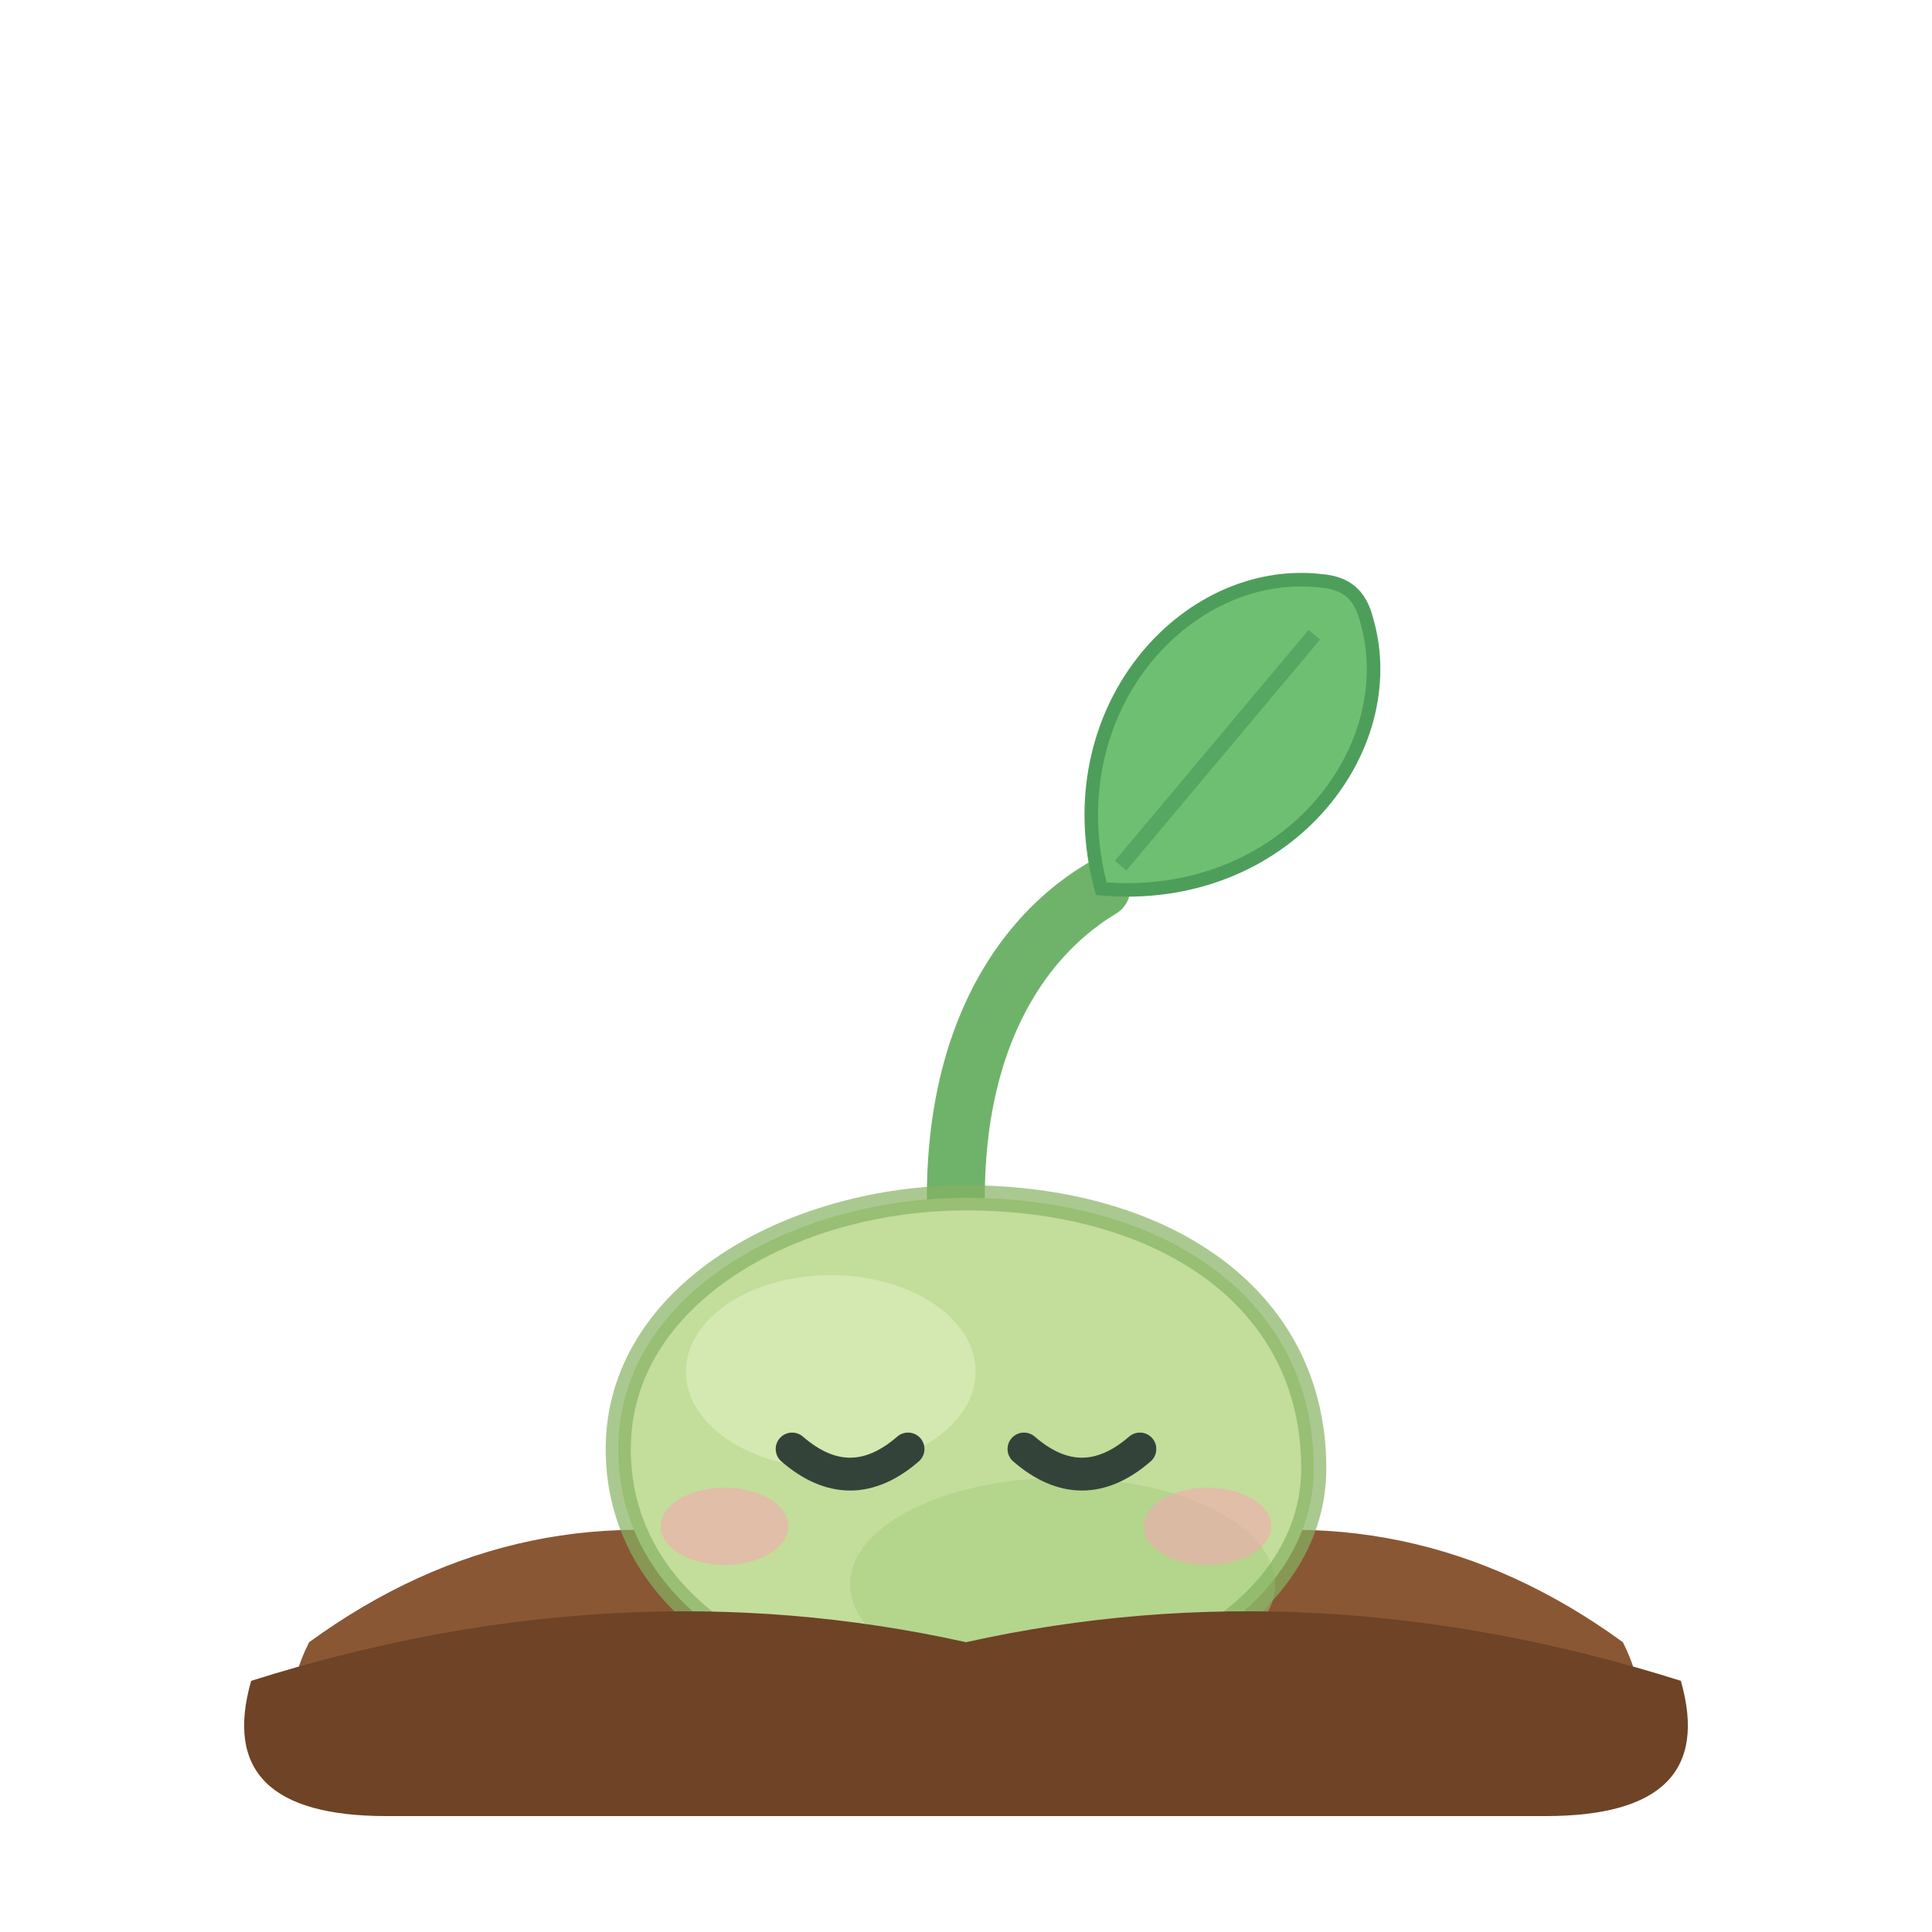
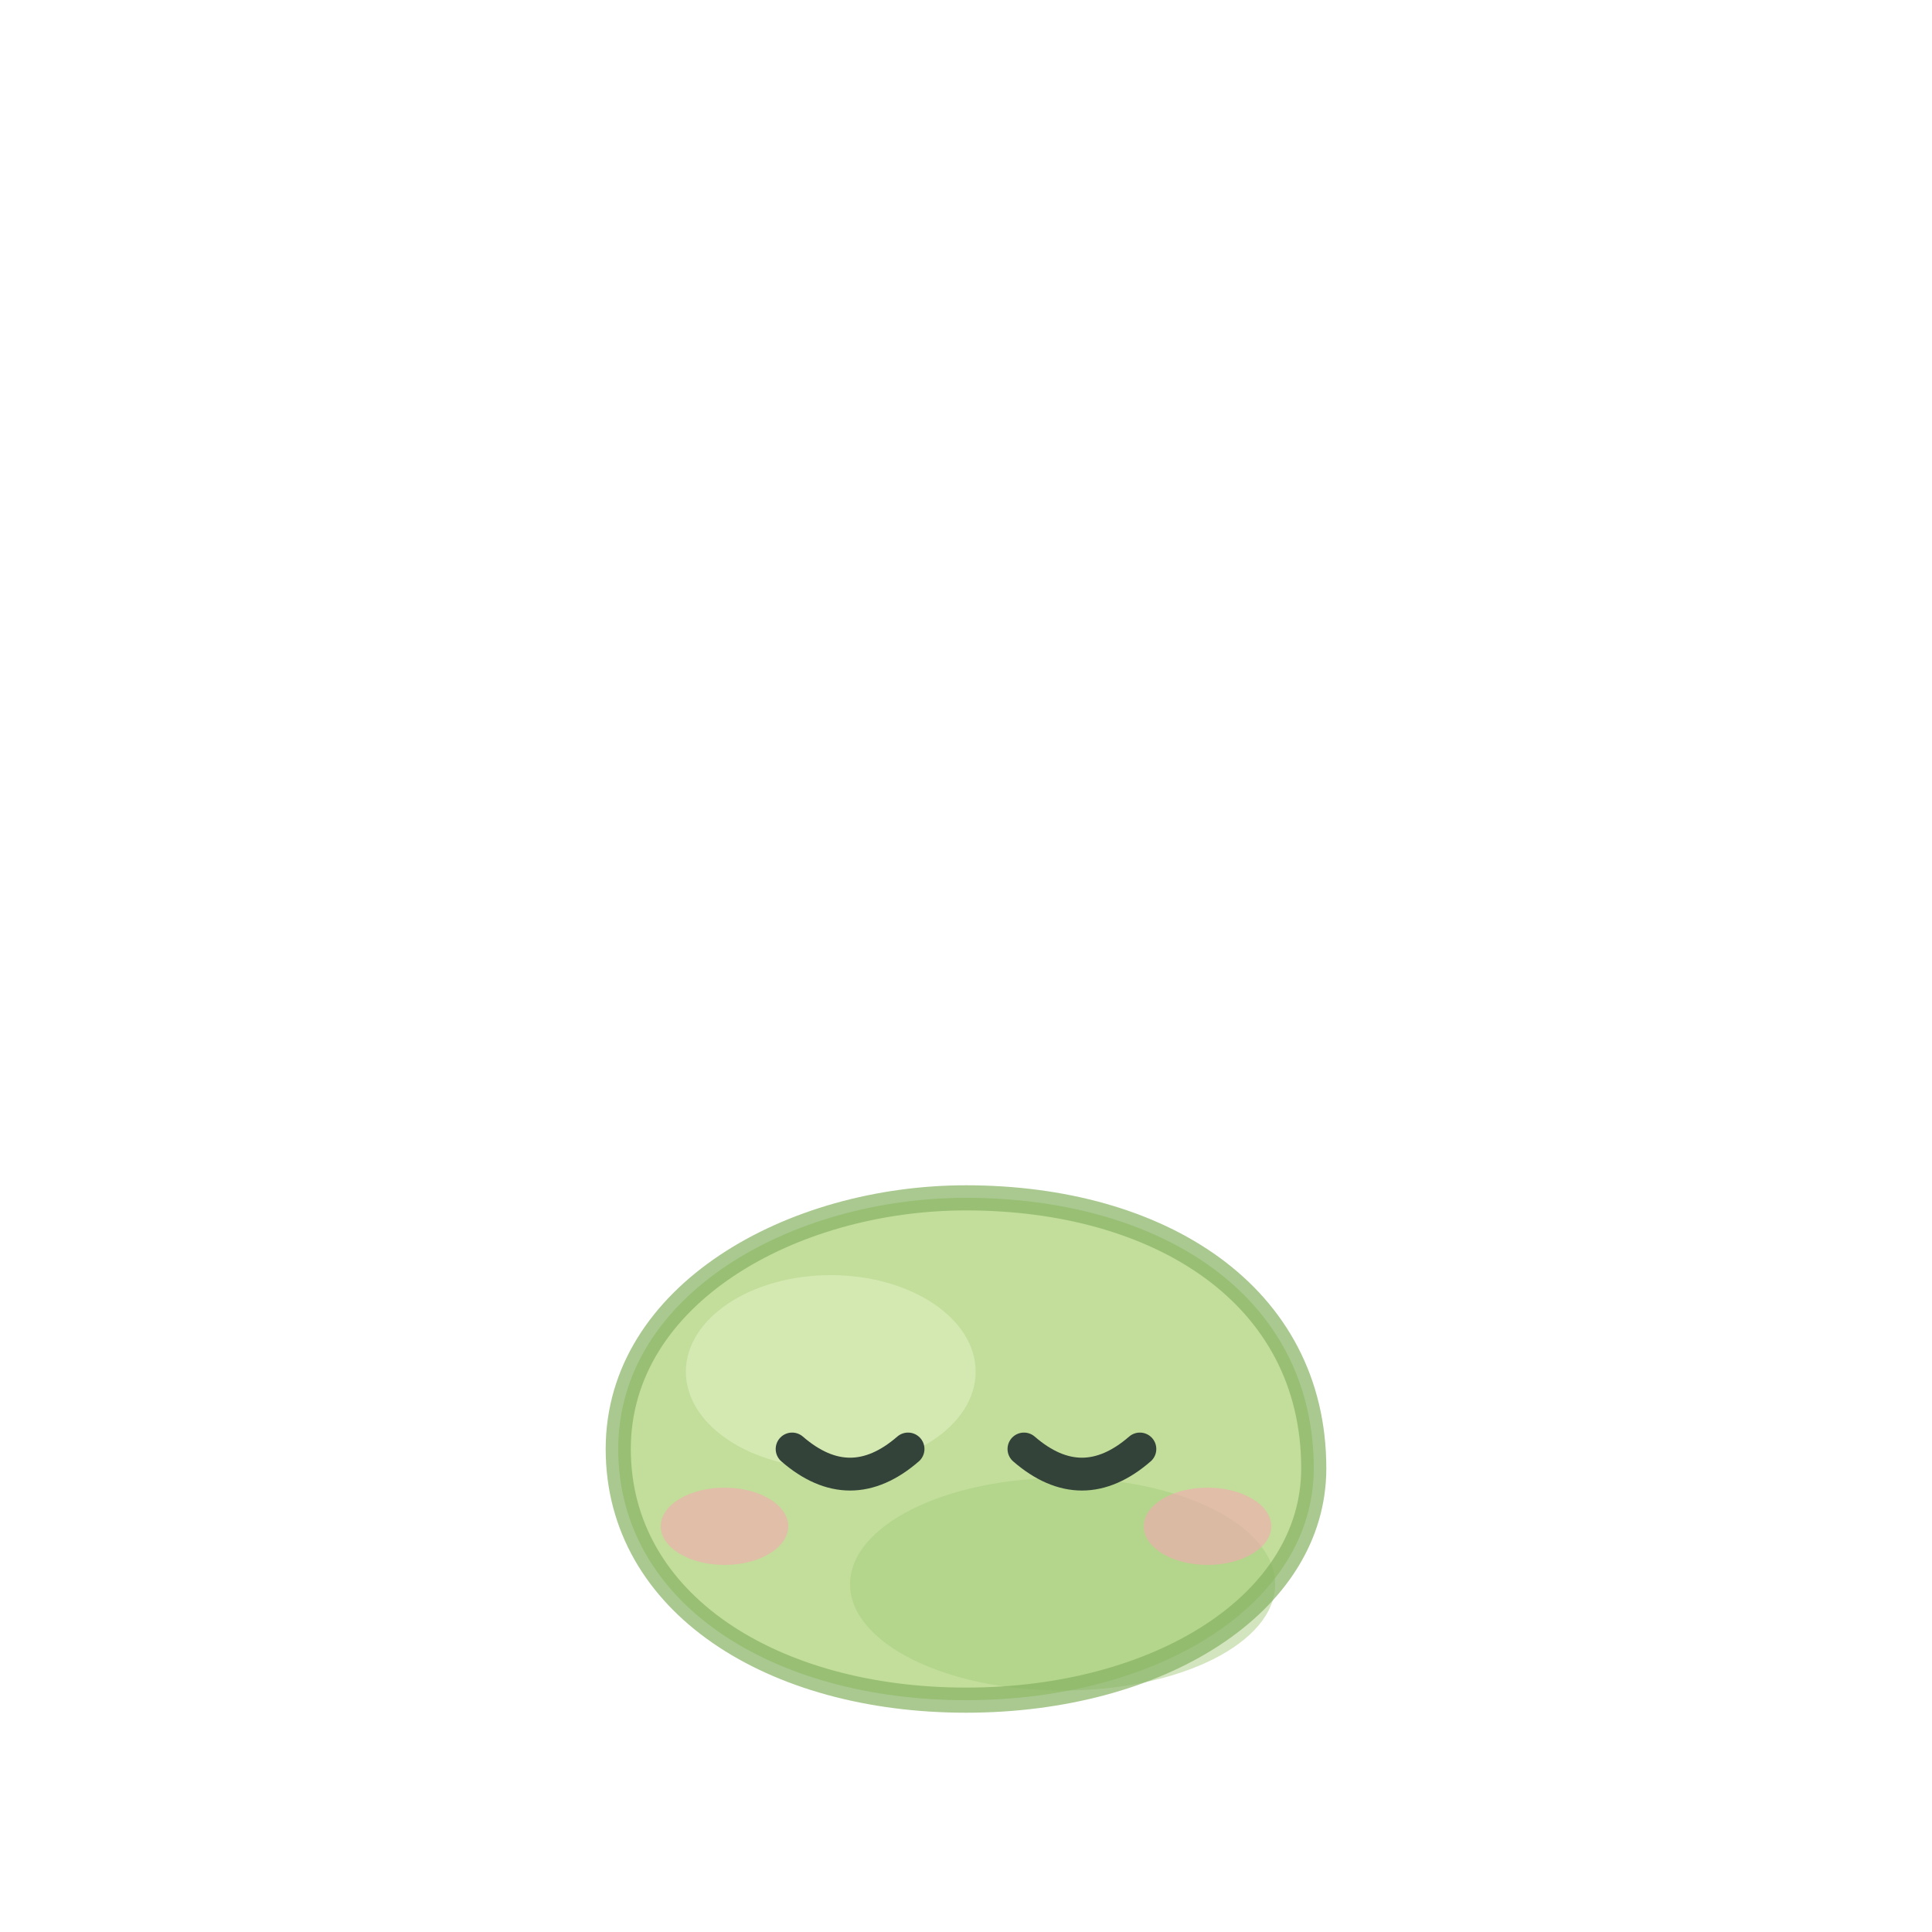
- <svg xmlns="http://www.w3.org/2000/svg" xmlns:xlink="http://www.w3.org/1999/xlink" viewBox="0 0 100 100">
-   <defs>
-     <g id="m2">
-       <path d="M0,0 C-10,-7 -9.5,-20 -2,-25 C-.6,-26 .6,-26 2,-25 C9.5,-20 10,-7 0,0 Z" fill="#6fbf73" stroke="#4e9e5b" stroke-width=".9" />
-       <path d="M0,-2 L0,-22" stroke="#3e8f50" stroke-width="1" opacity=".5" fill="none" />
-     </g>
-   </defs>
-   <ellipse cx="50" cy="87" rx="28" ry="5" fill="#5a3a22" opacity=".16" />
-   <path d="M16,85 Q27,77 40,80 Q50,75 60,80 Q73,77 84,85 Q87,91 79,91 L21,91 Q13,91 16,85 Z" fill="#8a5734" />
-   <path d="M50,68 C48,56 52,49 57,46" fill="none" stroke="#6fb36a" stroke-width="3" stroke-linecap="round" />
-   <use xlink:href="#m2" transform="translate(57,46) rotate(40) scale(.78)" />
+ <svg xmlns="http://www.w3.org/2000/svg" viewBox="0 0 100 100">
  <path d="M32,75 C32,67 41,62 50,62 C60,62 68,67 68,76 C68,83 60,88 50,88 C40,88 32,83 32,75 Z" fill="#c2de9a" />
  <ellipse cx="43" cy="71" rx="7.5" ry="5" fill="#dcedba" opacity=".7" />
  <ellipse cx="55" cy="82" rx="11" ry="5.5" fill="#a6cc7e" opacity=".5" />
  <path d="M32,75 C32,67 41,62 50,62 C60,62 68,67 68,76 C68,83 60,88 50,88 C40,88 32,83 32,75 Z" fill="none" stroke="#86b262" stroke-width="1.3" opacity=".7" />
  <path d="M41,75 q3,2.6 6,0" fill="none" stroke="#34433a" stroke-width="1.7" stroke-linecap="round" />
  <path d="M53,75 q3,2.6 6,0" fill="none" stroke="#34433a" stroke-width="1.7" stroke-linecap="round" />
  <ellipse cx="37.5" cy="79" rx="3.3" ry="2" fill="#f4a9b0" opacity=".6" />
  <ellipse cx="62.5" cy="79" rx="3.3" ry="2" fill="#f4a9b0" opacity=".6" />
-   <path d="M13,87 Q32,81 50,85 Q68,81 87,87 Q89,94 80,94 L20,94 Q11,94 13,87 Z" fill="#6e4326" />
</svg>
